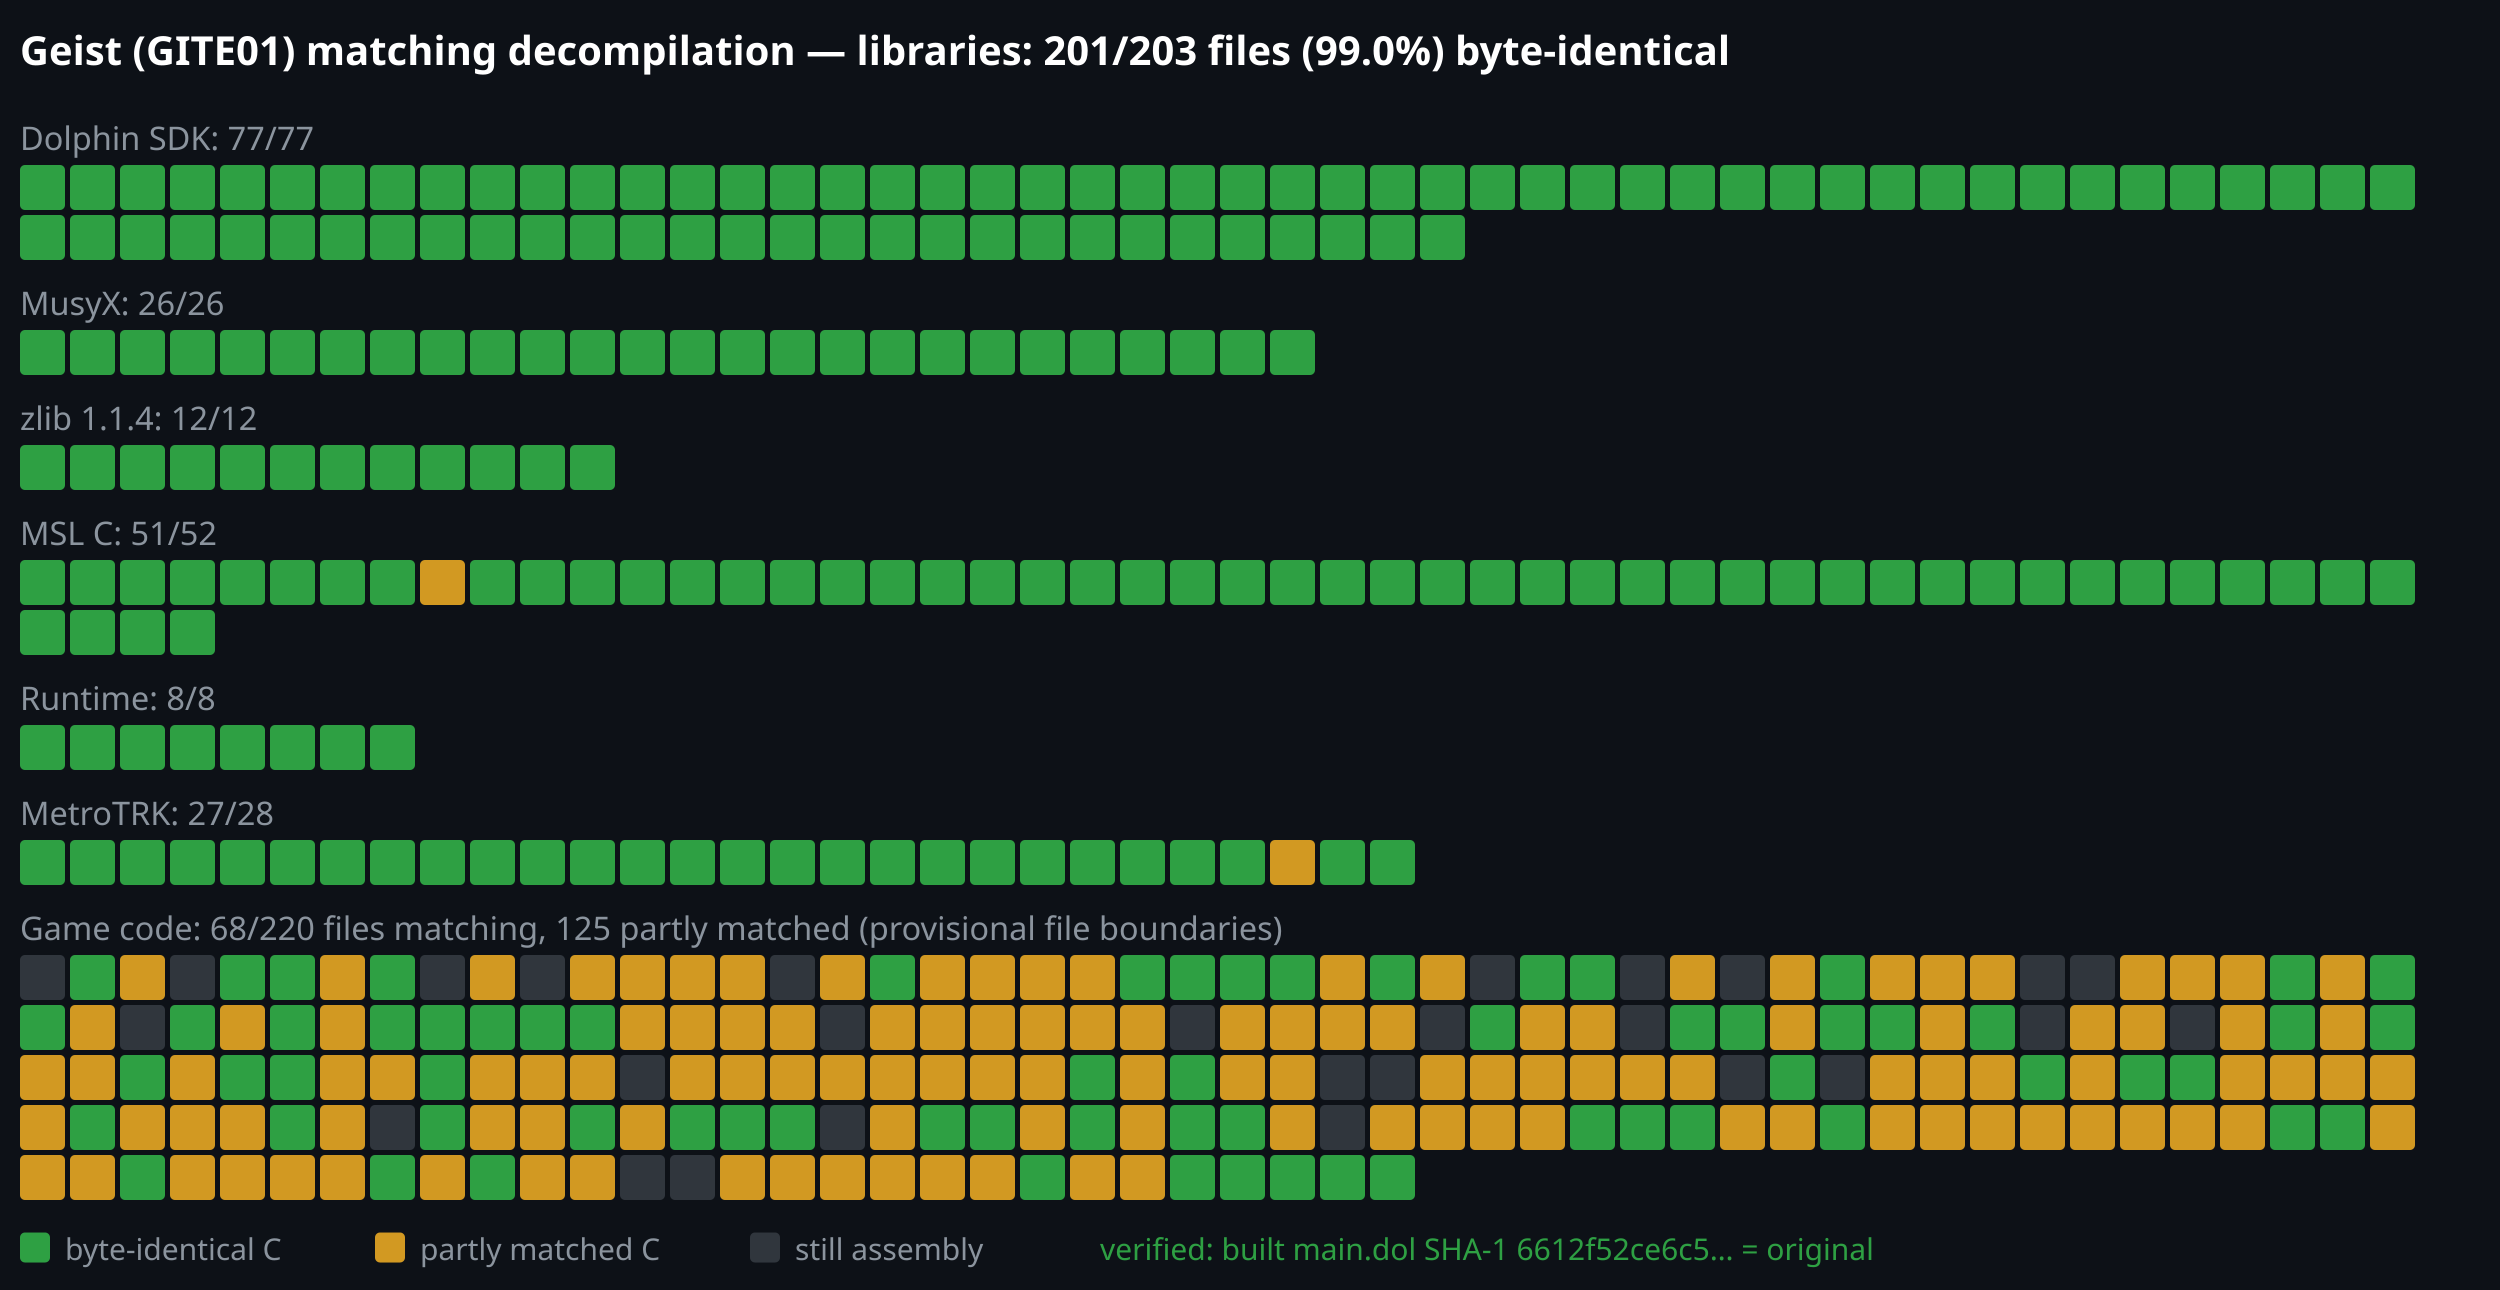
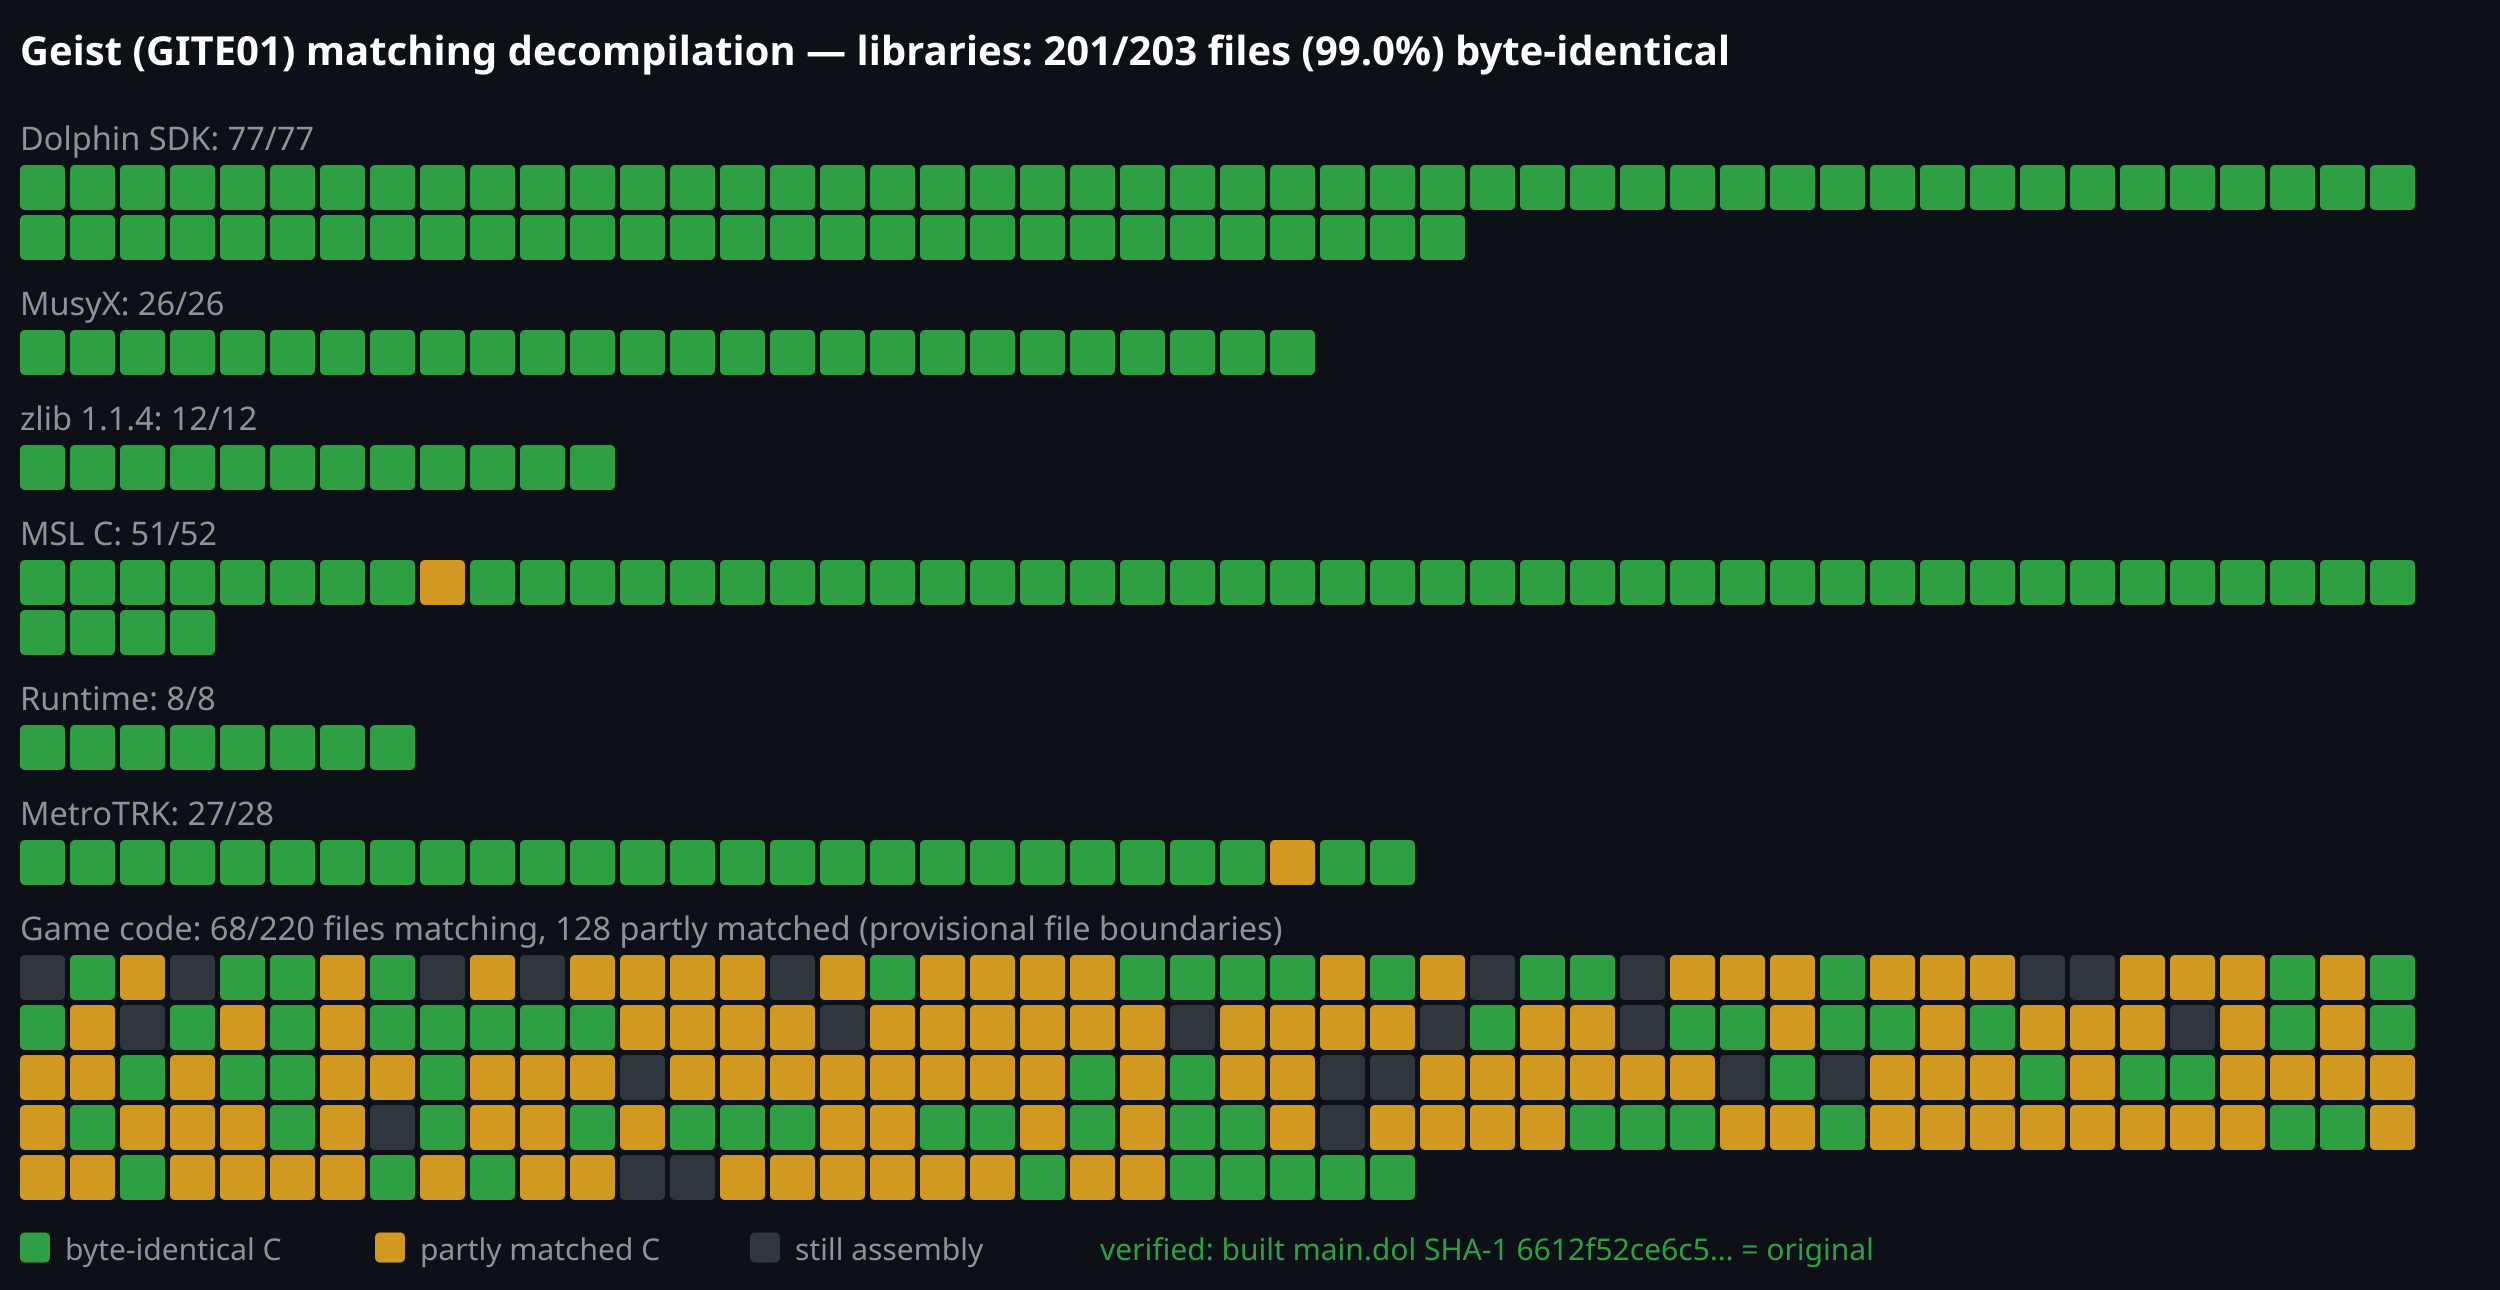
<svg xmlns="http://www.w3.org/2000/svg" viewBox="0 0 1000 516" width="1000" height="516">
  <rect width="1000" height="516" fill="#0d1117" />
  <text x="8" y="26" font-family="sans-serif" font-size="16" font-weight="bold" fill="#ffffff">Geist (GITE01) matching decompilation — libraries: 201/203 files (99.0%) byte-identical</text>
  <text x="8" y="60" font-family="sans-serif" font-size="13" font-weight="normal" fill="#8b949e">Dolphin SDK: 77/77</text>
  <rect x="8" y="66" width="18" height="18" rx="2" fill="#2ea043" />
  <rect x="28" y="66" width="18" height="18" rx="2" fill="#2ea043" />
  <rect x="48" y="66" width="18" height="18" rx="2" fill="#2ea043" />
  <rect x="68" y="66" width="18" height="18" rx="2" fill="#2ea043" />
  <rect x="88" y="66" width="18" height="18" rx="2" fill="#2ea043" />
  <rect x="108" y="66" width="18" height="18" rx="2" fill="#2ea043" />
  <rect x="128" y="66" width="18" height="18" rx="2" fill="#2ea043" />
  <rect x="148" y="66" width="18" height="18" rx="2" fill="#2ea043" />
  <rect x="168" y="66" width="18" height="18" rx="2" fill="#2ea043" />
  <rect x="188" y="66" width="18" height="18" rx="2" fill="#2ea043" />
  <rect x="208" y="66" width="18" height="18" rx="2" fill="#2ea043" />
  <rect x="228" y="66" width="18" height="18" rx="2" fill="#2ea043" />
  <rect x="248" y="66" width="18" height="18" rx="2" fill="#2ea043" />
  <rect x="268" y="66" width="18" height="18" rx="2" fill="#2ea043" />
  <rect x="288" y="66" width="18" height="18" rx="2" fill="#2ea043" />
  <rect x="308" y="66" width="18" height="18" rx="2" fill="#2ea043" />
  <rect x="328" y="66" width="18" height="18" rx="2" fill="#2ea043" />
  <rect x="348" y="66" width="18" height="18" rx="2" fill="#2ea043" />
  <rect x="368" y="66" width="18" height="18" rx="2" fill="#2ea043" />
  <rect x="388" y="66" width="18" height="18" rx="2" fill="#2ea043" />
  <rect x="408" y="66" width="18" height="18" rx="2" fill="#2ea043" />
  <rect x="428" y="66" width="18" height="18" rx="2" fill="#2ea043" />
  <rect x="448" y="66" width="18" height="18" rx="2" fill="#2ea043" />
  <rect x="468" y="66" width="18" height="18" rx="2" fill="#2ea043" />
  <rect x="488" y="66" width="18" height="18" rx="2" fill="#2ea043" />
  <rect x="508" y="66" width="18" height="18" rx="2" fill="#2ea043" />
  <rect x="528" y="66" width="18" height="18" rx="2" fill="#2ea043" />
  <rect x="548" y="66" width="18" height="18" rx="2" fill="#2ea043" />
  <rect x="568" y="66" width="18" height="18" rx="2" fill="#2ea043" />
  <rect x="588" y="66" width="18" height="18" rx="2" fill="#2ea043" />
  <rect x="608" y="66" width="18" height="18" rx="2" fill="#2ea043" />
  <rect x="628" y="66" width="18" height="18" rx="2" fill="#2ea043" />
  <rect x="648" y="66" width="18" height="18" rx="2" fill="#2ea043" />
  <rect x="668" y="66" width="18" height="18" rx="2" fill="#2ea043" />
  <rect x="688" y="66" width="18" height="18" rx="2" fill="#2ea043" />
  <rect x="708" y="66" width="18" height="18" rx="2" fill="#2ea043" />
  <rect x="728" y="66" width="18" height="18" rx="2" fill="#2ea043" />
  <rect x="748" y="66" width="18" height="18" rx="2" fill="#2ea043" />
  <rect x="768" y="66" width="18" height="18" rx="2" fill="#2ea043" />
  <rect x="788" y="66" width="18" height="18" rx="2" fill="#2ea043" />
  <rect x="808" y="66" width="18" height="18" rx="2" fill="#2ea043" />
  <rect x="828" y="66" width="18" height="18" rx="2" fill="#2ea043" />
  <rect x="848" y="66" width="18" height="18" rx="2" fill="#2ea043" />
  <rect x="868" y="66" width="18" height="18" rx="2" fill="#2ea043" />
  <rect x="888" y="66" width="18" height="18" rx="2" fill="#2ea043" />
  <rect x="908" y="66" width="18" height="18" rx="2" fill="#2ea043" />
  <rect x="928" y="66" width="18" height="18" rx="2" fill="#2ea043" />
  <rect x="948" y="66" width="18" height="18" rx="2" fill="#2ea043" />
  <rect x="8" y="86" width="18" height="18" rx="2" fill="#2ea043" />
  <rect x="28" y="86" width="18" height="18" rx="2" fill="#2ea043" />
  <rect x="48" y="86" width="18" height="18" rx="2" fill="#2ea043" />
  <rect x="68" y="86" width="18" height="18" rx="2" fill="#2ea043" />
  <rect x="88" y="86" width="18" height="18" rx="2" fill="#2ea043" />
  <rect x="108" y="86" width="18" height="18" rx="2" fill="#2ea043" />
  <rect x="128" y="86" width="18" height="18" rx="2" fill="#2ea043" />
  <rect x="148" y="86" width="18" height="18" rx="2" fill="#2ea043" />
  <rect x="168" y="86" width="18" height="18" rx="2" fill="#2ea043" />
  <rect x="188" y="86" width="18" height="18" rx="2" fill="#2ea043" />
  <rect x="208" y="86" width="18" height="18" rx="2" fill="#2ea043" />
  <rect x="228" y="86" width="18" height="18" rx="2" fill="#2ea043" />
  <rect x="248" y="86" width="18" height="18" rx="2" fill="#2ea043" />
  <rect x="268" y="86" width="18" height="18" rx="2" fill="#2ea043" />
  <rect x="288" y="86" width="18" height="18" rx="2" fill="#2ea043" />
  <rect x="308" y="86" width="18" height="18" rx="2" fill="#2ea043" />
  <rect x="328" y="86" width="18" height="18" rx="2" fill="#2ea043" />
  <rect x="348" y="86" width="18" height="18" rx="2" fill="#2ea043" />
  <rect x="368" y="86" width="18" height="18" rx="2" fill="#2ea043" />
  <rect x="388" y="86" width="18" height="18" rx="2" fill="#2ea043" />
  <rect x="408" y="86" width="18" height="18" rx="2" fill="#2ea043" />
  <rect x="428" y="86" width="18" height="18" rx="2" fill="#2ea043" />
  <rect x="448" y="86" width="18" height="18" rx="2" fill="#2ea043" />
  <rect x="468" y="86" width="18" height="18" rx="2" fill="#2ea043" />
  <rect x="488" y="86" width="18" height="18" rx="2" fill="#2ea043" />
  <rect x="508" y="86" width="18" height="18" rx="2" fill="#2ea043" />
  <rect x="528" y="86" width="18" height="18" rx="2" fill="#2ea043" />
  <rect x="548" y="86" width="18" height="18" rx="2" fill="#2ea043" />
  <rect x="568" y="86" width="18" height="18" rx="2" fill="#2ea043" />
  <text x="8" y="126" font-family="sans-serif" font-size="13" font-weight="normal" fill="#8b949e">MusyX: 26/26</text>
  <rect x="8" y="132" width="18" height="18" rx="2" fill="#2ea043" />
  <rect x="28" y="132" width="18" height="18" rx="2" fill="#2ea043" />
  <rect x="48" y="132" width="18" height="18" rx="2" fill="#2ea043" />
  <rect x="68" y="132" width="18" height="18" rx="2" fill="#2ea043" />
  <rect x="88" y="132" width="18" height="18" rx="2" fill="#2ea043" />
  <rect x="108" y="132" width="18" height="18" rx="2" fill="#2ea043" />
  <rect x="128" y="132" width="18" height="18" rx="2" fill="#2ea043" />
  <rect x="148" y="132" width="18" height="18" rx="2" fill="#2ea043" />
  <rect x="168" y="132" width="18" height="18" rx="2" fill="#2ea043" />
  <rect x="188" y="132" width="18" height="18" rx="2" fill="#2ea043" />
  <rect x="208" y="132" width="18" height="18" rx="2" fill="#2ea043" />
  <rect x="228" y="132" width="18" height="18" rx="2" fill="#2ea043" />
  <rect x="248" y="132" width="18" height="18" rx="2" fill="#2ea043" />
  <rect x="268" y="132" width="18" height="18" rx="2" fill="#2ea043" />
  <rect x="288" y="132" width="18" height="18" rx="2" fill="#2ea043" />
  <rect x="308" y="132" width="18" height="18" rx="2" fill="#2ea043" />
  <rect x="328" y="132" width="18" height="18" rx="2" fill="#2ea043" />
  <rect x="348" y="132" width="18" height="18" rx="2" fill="#2ea043" />
  <rect x="368" y="132" width="18" height="18" rx="2" fill="#2ea043" />
  <rect x="388" y="132" width="18" height="18" rx="2" fill="#2ea043" />
  <rect x="408" y="132" width="18" height="18" rx="2" fill="#2ea043" />
  <rect x="428" y="132" width="18" height="18" rx="2" fill="#2ea043" />
  <rect x="448" y="132" width="18" height="18" rx="2" fill="#2ea043" />
  <rect x="468" y="132" width="18" height="18" rx="2" fill="#2ea043" />
  <rect x="488" y="132" width="18" height="18" rx="2" fill="#2ea043" />
  <rect x="508" y="132" width="18" height="18" rx="2" fill="#2ea043" />
  <text x="8" y="172" font-family="sans-serif" font-size="13" font-weight="normal" fill="#8b949e">zlib 1.1.4: 12/12</text>
  <rect x="8" y="178" width="18" height="18" rx="2" fill="#2ea043" />
  <rect x="28" y="178" width="18" height="18" rx="2" fill="#2ea043" />
  <rect x="48" y="178" width="18" height="18" rx="2" fill="#2ea043" />
  <rect x="68" y="178" width="18" height="18" rx="2" fill="#2ea043" />
  <rect x="88" y="178" width="18" height="18" rx="2" fill="#2ea043" />
  <rect x="108" y="178" width="18" height="18" rx="2" fill="#2ea043" />
  <rect x="128" y="178" width="18" height="18" rx="2" fill="#2ea043" />
  <rect x="148" y="178" width="18" height="18" rx="2" fill="#2ea043" />
  <rect x="168" y="178" width="18" height="18" rx="2" fill="#2ea043" />
  <rect x="188" y="178" width="18" height="18" rx="2" fill="#2ea043" />
  <rect x="208" y="178" width="18" height="18" rx="2" fill="#2ea043" />
  <rect x="228" y="178" width="18" height="18" rx="2" fill="#2ea043" />
  <text x="8" y="218" font-family="sans-serif" font-size="13" font-weight="normal" fill="#8b949e">MSL C: 51/52</text>
  <rect x="8" y="224" width="18" height="18" rx="2" fill="#2ea043" />
  <rect x="28" y="224" width="18" height="18" rx="2" fill="#2ea043" />
  <rect x="48" y="224" width="18" height="18" rx="2" fill="#2ea043" />
  <rect x="68" y="224" width="18" height="18" rx="2" fill="#2ea043" />
  <rect x="88" y="224" width="18" height="18" rx="2" fill="#2ea043" />
  <rect x="108" y="224" width="18" height="18" rx="2" fill="#2ea043" />
  <rect x="128" y="224" width="18" height="18" rx="2" fill="#2ea043" />
  <rect x="148" y="224" width="18" height="18" rx="2" fill="#2ea043" />
  <rect x="168" y="224" width="18" height="18" rx="2" fill="#d29922" />
  <rect x="188" y="224" width="18" height="18" rx="2" fill="#2ea043" />
  <rect x="208" y="224" width="18" height="18" rx="2" fill="#2ea043" />
  <rect x="228" y="224" width="18" height="18" rx="2" fill="#2ea043" />
  <rect x="248" y="224" width="18" height="18" rx="2" fill="#2ea043" />
  <rect x="268" y="224" width="18" height="18" rx="2" fill="#2ea043" />
  <rect x="288" y="224" width="18" height="18" rx="2" fill="#2ea043" />
  <rect x="308" y="224" width="18" height="18" rx="2" fill="#2ea043" />
  <rect x="328" y="224" width="18" height="18" rx="2" fill="#2ea043" />
  <rect x="348" y="224" width="18" height="18" rx="2" fill="#2ea043" />
  <rect x="368" y="224" width="18" height="18" rx="2" fill="#2ea043" />
  <rect x="388" y="224" width="18" height="18" rx="2" fill="#2ea043" />
  <rect x="408" y="224" width="18" height="18" rx="2" fill="#2ea043" />
  <rect x="428" y="224" width="18" height="18" rx="2" fill="#2ea043" />
  <rect x="448" y="224" width="18" height="18" rx="2" fill="#2ea043" />
  <rect x="468" y="224" width="18" height="18" rx="2" fill="#2ea043" />
  <rect x="488" y="224" width="18" height="18" rx="2" fill="#2ea043" />
  <rect x="508" y="224" width="18" height="18" rx="2" fill="#2ea043" />
  <rect x="528" y="224" width="18" height="18" rx="2" fill="#2ea043" />
  <rect x="548" y="224" width="18" height="18" rx="2" fill="#2ea043" />
  <rect x="568" y="224" width="18" height="18" rx="2" fill="#2ea043" />
  <rect x="588" y="224" width="18" height="18" rx="2" fill="#2ea043" />
  <rect x="608" y="224" width="18" height="18" rx="2" fill="#2ea043" />
  <rect x="628" y="224" width="18" height="18" rx="2" fill="#2ea043" />
  <rect x="648" y="224" width="18" height="18" rx="2" fill="#2ea043" />
  <rect x="668" y="224" width="18" height="18" rx="2" fill="#2ea043" />
  <rect x="688" y="224" width="18" height="18" rx="2" fill="#2ea043" />
  <rect x="708" y="224" width="18" height="18" rx="2" fill="#2ea043" />
  <rect x="728" y="224" width="18" height="18" rx="2" fill="#2ea043" />
  <rect x="748" y="224" width="18" height="18" rx="2" fill="#2ea043" />
  <rect x="768" y="224" width="18" height="18" rx="2" fill="#2ea043" />
  <rect x="788" y="224" width="18" height="18" rx="2" fill="#2ea043" />
  <rect x="808" y="224" width="18" height="18" rx="2" fill="#2ea043" />
  <rect x="828" y="224" width="18" height="18" rx="2" fill="#2ea043" />
  <rect x="848" y="224" width="18" height="18" rx="2" fill="#2ea043" />
  <rect x="868" y="224" width="18" height="18" rx="2" fill="#2ea043" />
  <rect x="888" y="224" width="18" height="18" rx="2" fill="#2ea043" />
  <rect x="908" y="224" width="18" height="18" rx="2" fill="#2ea043" />
  <rect x="928" y="224" width="18" height="18" rx="2" fill="#2ea043" />
  <rect x="948" y="224" width="18" height="18" rx="2" fill="#2ea043" />
  <rect x="8" y="244" width="18" height="18" rx="2" fill="#2ea043" />
  <rect x="28" y="244" width="18" height="18" rx="2" fill="#2ea043" />
  <rect x="48" y="244" width="18" height="18" rx="2" fill="#2ea043" />
  <rect x="68" y="244" width="18" height="18" rx="2" fill="#2ea043" />
  <text x="8" y="284" font-family="sans-serif" font-size="13" font-weight="normal" fill="#8b949e">Runtime: 8/8</text>
  <rect x="8" y="290" width="18" height="18" rx="2" fill="#2ea043" />
  <rect x="28" y="290" width="18" height="18" rx="2" fill="#2ea043" />
  <rect x="48" y="290" width="18" height="18" rx="2" fill="#2ea043" />
  <rect x="68" y="290" width="18" height="18" rx="2" fill="#2ea043" />
  <rect x="88" y="290" width="18" height="18" rx="2" fill="#2ea043" />
  <rect x="108" y="290" width="18" height="18" rx="2" fill="#2ea043" />
  <rect x="128" y="290" width="18" height="18" rx="2" fill="#2ea043" />
  <rect x="148" y="290" width="18" height="18" rx="2" fill="#2ea043" />
  <text x="8" y="330" font-family="sans-serif" font-size="13" font-weight="normal" fill="#8b949e">MetroTRK: 27/28</text>
  <rect x="8" y="336" width="18" height="18" rx="2" fill="#2ea043" />
  <rect x="28" y="336" width="18" height="18" rx="2" fill="#2ea043" />
  <rect x="48" y="336" width="18" height="18" rx="2" fill="#2ea043" />
  <rect x="68" y="336" width="18" height="18" rx="2" fill="#2ea043" />
  <rect x="88" y="336" width="18" height="18" rx="2" fill="#2ea043" />
  <rect x="108" y="336" width="18" height="18" rx="2" fill="#2ea043" />
  <rect x="128" y="336" width="18" height="18" rx="2" fill="#2ea043" />
  <rect x="148" y="336" width="18" height="18" rx="2" fill="#2ea043" />
  <rect x="168" y="336" width="18" height="18" rx="2" fill="#2ea043" />
  <rect x="188" y="336" width="18" height="18" rx="2" fill="#2ea043" />
  <rect x="208" y="336" width="18" height="18" rx="2" fill="#2ea043" />
  <rect x="228" y="336" width="18" height="18" rx="2" fill="#2ea043" />
  <rect x="248" y="336" width="18" height="18" rx="2" fill="#2ea043" />
  <rect x="268" y="336" width="18" height="18" rx="2" fill="#2ea043" />
  <rect x="288" y="336" width="18" height="18" rx="2" fill="#2ea043" />
  <rect x="308" y="336" width="18" height="18" rx="2" fill="#2ea043" />
  <rect x="328" y="336" width="18" height="18" rx="2" fill="#2ea043" />
  <rect x="348" y="336" width="18" height="18" rx="2" fill="#2ea043" />
  <rect x="368" y="336" width="18" height="18" rx="2" fill="#2ea043" />
  <rect x="388" y="336" width="18" height="18" rx="2" fill="#2ea043" />
  <rect x="408" y="336" width="18" height="18" rx="2" fill="#2ea043" />
  <rect x="428" y="336" width="18" height="18" rx="2" fill="#2ea043" />
  <rect x="448" y="336" width="18" height="18" rx="2" fill="#2ea043" />
  <rect x="468" y="336" width="18" height="18" rx="2" fill="#2ea043" />
  <rect x="488" y="336" width="18" height="18" rx="2" fill="#2ea043" />
  <rect x="508" y="336" width="18" height="18" rx="2" fill="#d29922" />
  <rect x="528" y="336" width="18" height="18" rx="2" fill="#2ea043" />
  <rect x="548" y="336" width="18" height="18" rx="2" fill="#2ea043" />
-   <text x="8" y="376" font-family="sans-serif" font-size="13" font-weight="normal" fill="#8b949e">Game code: 68/220 files matching, 125 partly matched (provisional file boundaries)</text>
+   <text x="8" y="376" font-family="sans-serif" font-size="13" font-weight="normal" fill="#8b949e">Game code: 68/220 files matching, 128 partly matched (provisional file boundaries)</text>
  <rect x="8" y="382" width="18" height="18" rx="2" fill="#30363d" />
  <rect x="28" y="382" width="18" height="18" rx="2" fill="#2ea043" />
  <rect x="48" y="382" width="18" height="18" rx="2" fill="#d29922" />
  <rect x="68" y="382" width="18" height="18" rx="2" fill="#30363d" />
  <rect x="88" y="382" width="18" height="18" rx="2" fill="#2ea043" />
  <rect x="108" y="382" width="18" height="18" rx="2" fill="#2ea043" />
  <rect x="128" y="382" width="18" height="18" rx="2" fill="#d29922" />
  <rect x="148" y="382" width="18" height="18" rx="2" fill="#2ea043" />
  <rect x="168" y="382" width="18" height="18" rx="2" fill="#30363d" />
  <rect x="188" y="382" width="18" height="18" rx="2" fill="#d29922" />
  <rect x="208" y="382" width="18" height="18" rx="2" fill="#30363d" />
  <rect x="228" y="382" width="18" height="18" rx="2" fill="#d29922" />
  <rect x="248" y="382" width="18" height="18" rx="2" fill="#d29922" />
  <rect x="268" y="382" width="18" height="18" rx="2" fill="#d29922" />
  <rect x="288" y="382" width="18" height="18" rx="2" fill="#d29922" />
  <rect x="308" y="382" width="18" height="18" rx="2" fill="#30363d" />
  <rect x="328" y="382" width="18" height="18" rx="2" fill="#d29922" />
  <rect x="348" y="382" width="18" height="18" rx="2" fill="#2ea043" />
  <rect x="368" y="382" width="18" height="18" rx="2" fill="#d29922" />
  <rect x="388" y="382" width="18" height="18" rx="2" fill="#d29922" />
  <rect x="408" y="382" width="18" height="18" rx="2" fill="#d29922" />
  <rect x="428" y="382" width="18" height="18" rx="2" fill="#d29922" />
  <rect x="448" y="382" width="18" height="18" rx="2" fill="#2ea043" />
  <rect x="468" y="382" width="18" height="18" rx="2" fill="#2ea043" />
  <rect x="488" y="382" width="18" height="18" rx="2" fill="#2ea043" />
  <rect x="508" y="382" width="18" height="18" rx="2" fill="#2ea043" />
  <rect x="528" y="382" width="18" height="18" rx="2" fill="#d29922" />
  <rect x="548" y="382" width="18" height="18" rx="2" fill="#2ea043" />
  <rect x="568" y="382" width="18" height="18" rx="2" fill="#d29922" />
  <rect x="588" y="382" width="18" height="18" rx="2" fill="#30363d" />
  <rect x="608" y="382" width="18" height="18" rx="2" fill="#2ea043" />
  <rect x="628" y="382" width="18" height="18" rx="2" fill="#2ea043" />
  <rect x="648" y="382" width="18" height="18" rx="2" fill="#30363d" />
  <rect x="668" y="382" width="18" height="18" rx="2" fill="#d29922" />
-   <rect x="688" y="382" width="18" height="18" rx="2" fill="#30363d" />
+   <rect x="688" y="382" width="18" height="18" rx="2" fill="#d29922" />
  <rect x="708" y="382" width="18" height="18" rx="2" fill="#d29922" />
  <rect x="728" y="382" width="18" height="18" rx="2" fill="#2ea043" />
  <rect x="748" y="382" width="18" height="18" rx="2" fill="#d29922" />
  <rect x="768" y="382" width="18" height="18" rx="2" fill="#d29922" />
  <rect x="788" y="382" width="18" height="18" rx="2" fill="#d29922" />
  <rect x="808" y="382" width="18" height="18" rx="2" fill="#30363d" />
  <rect x="828" y="382" width="18" height="18" rx="2" fill="#30363d" />
  <rect x="848" y="382" width="18" height="18" rx="2" fill="#d29922" />
  <rect x="868" y="382" width="18" height="18" rx="2" fill="#d29922" />
  <rect x="888" y="382" width="18" height="18" rx="2" fill="#d29922" />
  <rect x="908" y="382" width="18" height="18" rx="2" fill="#2ea043" />
  <rect x="928" y="382" width="18" height="18" rx="2" fill="#d29922" />
  <rect x="948" y="382" width="18" height="18" rx="2" fill="#2ea043" />
  <rect x="8" y="402" width="18" height="18" rx="2" fill="#2ea043" />
  <rect x="28" y="402" width="18" height="18" rx="2" fill="#d29922" />
  <rect x="48" y="402" width="18" height="18" rx="2" fill="#30363d" />
  <rect x="68" y="402" width="18" height="18" rx="2" fill="#2ea043" />
  <rect x="88" y="402" width="18" height="18" rx="2" fill="#d29922" />
  <rect x="108" y="402" width="18" height="18" rx="2" fill="#2ea043" />
  <rect x="128" y="402" width="18" height="18" rx="2" fill="#d29922" />
  <rect x="148" y="402" width="18" height="18" rx="2" fill="#2ea043" />
  <rect x="168" y="402" width="18" height="18" rx="2" fill="#2ea043" />
  <rect x="188" y="402" width="18" height="18" rx="2" fill="#2ea043" />
  <rect x="208" y="402" width="18" height="18" rx="2" fill="#2ea043" />
  <rect x="228" y="402" width="18" height="18" rx="2" fill="#2ea043" />
  <rect x="248" y="402" width="18" height="18" rx="2" fill="#d29922" />
  <rect x="268" y="402" width="18" height="18" rx="2" fill="#d29922" />
  <rect x="288" y="402" width="18" height="18" rx="2" fill="#d29922" />
  <rect x="308" y="402" width="18" height="18" rx="2" fill="#d29922" />
  <rect x="328" y="402" width="18" height="18" rx="2" fill="#30363d" />
  <rect x="348" y="402" width="18" height="18" rx="2" fill="#d29922" />
  <rect x="368" y="402" width="18" height="18" rx="2" fill="#d29922" />
  <rect x="388" y="402" width="18" height="18" rx="2" fill="#d29922" />
  <rect x="408" y="402" width="18" height="18" rx="2" fill="#d29922" />
  <rect x="428" y="402" width="18" height="18" rx="2" fill="#d29922" />
  <rect x="448" y="402" width="18" height="18" rx="2" fill="#d29922" />
  <rect x="468" y="402" width="18" height="18" rx="2" fill="#30363d" />
  <rect x="488" y="402" width="18" height="18" rx="2" fill="#d29922" />
  <rect x="508" y="402" width="18" height="18" rx="2" fill="#d29922" />
  <rect x="528" y="402" width="18" height="18" rx="2" fill="#d29922" />
  <rect x="548" y="402" width="18" height="18" rx="2" fill="#d29922" />
  <rect x="568" y="402" width="18" height="18" rx="2" fill="#30363d" />
  <rect x="588" y="402" width="18" height="18" rx="2" fill="#2ea043" />
  <rect x="608" y="402" width="18" height="18" rx="2" fill="#d29922" />
  <rect x="628" y="402" width="18" height="18" rx="2" fill="#d29922" />
  <rect x="648" y="402" width="18" height="18" rx="2" fill="#30363d" />
  <rect x="668" y="402" width="18" height="18" rx="2" fill="#2ea043" />
  <rect x="688" y="402" width="18" height="18" rx="2" fill="#2ea043" />
  <rect x="708" y="402" width="18" height="18" rx="2" fill="#d29922" />
  <rect x="728" y="402" width="18" height="18" rx="2" fill="#2ea043" />
  <rect x="748" y="402" width="18" height="18" rx="2" fill="#2ea043" />
  <rect x="768" y="402" width="18" height="18" rx="2" fill="#d29922" />
  <rect x="788" y="402" width="18" height="18" rx="2" fill="#2ea043" />
-   <rect x="808" y="402" width="18" height="18" rx="2" fill="#30363d" />
+   <rect x="808" y="402" width="18" height="18" rx="2" fill="#d29922" />
  <rect x="828" y="402" width="18" height="18" rx="2" fill="#d29922" />
  <rect x="848" y="402" width="18" height="18" rx="2" fill="#d29922" />
  <rect x="868" y="402" width="18" height="18" rx="2" fill="#30363d" />
  <rect x="888" y="402" width="18" height="18" rx="2" fill="#d29922" />
  <rect x="908" y="402" width="18" height="18" rx="2" fill="#2ea043" />
  <rect x="928" y="402" width="18" height="18" rx="2" fill="#d29922" />
  <rect x="948" y="402" width="18" height="18" rx="2" fill="#2ea043" />
  <rect x="8" y="422" width="18" height="18" rx="2" fill="#d29922" />
  <rect x="28" y="422" width="18" height="18" rx="2" fill="#d29922" />
  <rect x="48" y="422" width="18" height="18" rx="2" fill="#2ea043" />
  <rect x="68" y="422" width="18" height="18" rx="2" fill="#d29922" />
  <rect x="88" y="422" width="18" height="18" rx="2" fill="#2ea043" />
  <rect x="108" y="422" width="18" height="18" rx="2" fill="#2ea043" />
  <rect x="128" y="422" width="18" height="18" rx="2" fill="#d29922" />
  <rect x="148" y="422" width="18" height="18" rx="2" fill="#d29922" />
  <rect x="168" y="422" width="18" height="18" rx="2" fill="#2ea043" />
  <rect x="188" y="422" width="18" height="18" rx="2" fill="#d29922" />
  <rect x="208" y="422" width="18" height="18" rx="2" fill="#d29922" />
  <rect x="228" y="422" width="18" height="18" rx="2" fill="#d29922" />
  <rect x="248" y="422" width="18" height="18" rx="2" fill="#30363d" />
  <rect x="268" y="422" width="18" height="18" rx="2" fill="#d29922" />
  <rect x="288" y="422" width="18" height="18" rx="2" fill="#d29922" />
  <rect x="308" y="422" width="18" height="18" rx="2" fill="#d29922" />
  <rect x="328" y="422" width="18" height="18" rx="2" fill="#d29922" />
  <rect x="348" y="422" width="18" height="18" rx="2" fill="#d29922" />
  <rect x="368" y="422" width="18" height="18" rx="2" fill="#d29922" />
  <rect x="388" y="422" width="18" height="18" rx="2" fill="#d29922" />
  <rect x="408" y="422" width="18" height="18" rx="2" fill="#d29922" />
  <rect x="428" y="422" width="18" height="18" rx="2" fill="#2ea043" />
  <rect x="448" y="422" width="18" height="18" rx="2" fill="#d29922" />
  <rect x="468" y="422" width="18" height="18" rx="2" fill="#2ea043" />
  <rect x="488" y="422" width="18" height="18" rx="2" fill="#d29922" />
  <rect x="508" y="422" width="18" height="18" rx="2" fill="#d29922" />
  <rect x="528" y="422" width="18" height="18" rx="2" fill="#30363d" />
  <rect x="548" y="422" width="18" height="18" rx="2" fill="#30363d" />
  <rect x="568" y="422" width="18" height="18" rx="2" fill="#d29922" />
  <rect x="588" y="422" width="18" height="18" rx="2" fill="#d29922" />
  <rect x="608" y="422" width="18" height="18" rx="2" fill="#d29922" />
  <rect x="628" y="422" width="18" height="18" rx="2" fill="#d29922" />
  <rect x="648" y="422" width="18" height="18" rx="2" fill="#d29922" />
  <rect x="668" y="422" width="18" height="18" rx="2" fill="#d29922" />
  <rect x="688" y="422" width="18" height="18" rx="2" fill="#30363d" />
  <rect x="708" y="422" width="18" height="18" rx="2" fill="#2ea043" />
  <rect x="728" y="422" width="18" height="18" rx="2" fill="#30363d" />
  <rect x="748" y="422" width="18" height="18" rx="2" fill="#d29922" />
  <rect x="768" y="422" width="18" height="18" rx="2" fill="#d29922" />
  <rect x="788" y="422" width="18" height="18" rx="2" fill="#d29922" />
  <rect x="808" y="422" width="18" height="18" rx="2" fill="#2ea043" />
  <rect x="828" y="422" width="18" height="18" rx="2" fill="#d29922" />
  <rect x="848" y="422" width="18" height="18" rx="2" fill="#2ea043" />
  <rect x="868" y="422" width="18" height="18" rx="2" fill="#2ea043" />
  <rect x="888" y="422" width="18" height="18" rx="2" fill="#d29922" />
  <rect x="908" y="422" width="18" height="18" rx="2" fill="#d29922" />
  <rect x="928" y="422" width="18" height="18" rx="2" fill="#d29922" />
  <rect x="948" y="422" width="18" height="18" rx="2" fill="#d29922" />
  <rect x="8" y="442" width="18" height="18" rx="2" fill="#d29922" />
  <rect x="28" y="442" width="18" height="18" rx="2" fill="#2ea043" />
  <rect x="48" y="442" width="18" height="18" rx="2" fill="#d29922" />
  <rect x="68" y="442" width="18" height="18" rx="2" fill="#d29922" />
  <rect x="88" y="442" width="18" height="18" rx="2" fill="#d29922" />
  <rect x="108" y="442" width="18" height="18" rx="2" fill="#2ea043" />
  <rect x="128" y="442" width="18" height="18" rx="2" fill="#d29922" />
  <rect x="148" y="442" width="18" height="18" rx="2" fill="#30363d" />
  <rect x="168" y="442" width="18" height="18" rx="2" fill="#2ea043" />
  <rect x="188" y="442" width="18" height="18" rx="2" fill="#d29922" />
  <rect x="208" y="442" width="18" height="18" rx="2" fill="#d29922" />
  <rect x="228" y="442" width="18" height="18" rx="2" fill="#2ea043" />
  <rect x="248" y="442" width="18" height="18" rx="2" fill="#d29922" />
  <rect x="268" y="442" width="18" height="18" rx="2" fill="#2ea043" />
  <rect x="288" y="442" width="18" height="18" rx="2" fill="#2ea043" />
  <rect x="308" y="442" width="18" height="18" rx="2" fill="#2ea043" />
-   <rect x="328" y="442" width="18" height="18" rx="2" fill="#30363d" />
+   <rect x="328" y="442" width="18" height="18" rx="2" fill="#d29922" />
  <rect x="348" y="442" width="18" height="18" rx="2" fill="#d29922" />
  <rect x="368" y="442" width="18" height="18" rx="2" fill="#2ea043" />
  <rect x="388" y="442" width="18" height="18" rx="2" fill="#2ea043" />
  <rect x="408" y="442" width="18" height="18" rx="2" fill="#d29922" />
  <rect x="428" y="442" width="18" height="18" rx="2" fill="#2ea043" />
  <rect x="448" y="442" width="18" height="18" rx="2" fill="#d29922" />
  <rect x="468" y="442" width="18" height="18" rx="2" fill="#2ea043" />
  <rect x="488" y="442" width="18" height="18" rx="2" fill="#2ea043" />
  <rect x="508" y="442" width="18" height="18" rx="2" fill="#d29922" />
  <rect x="528" y="442" width="18" height="18" rx="2" fill="#30363d" />
  <rect x="548" y="442" width="18" height="18" rx="2" fill="#d29922" />
  <rect x="568" y="442" width="18" height="18" rx="2" fill="#d29922" />
  <rect x="588" y="442" width="18" height="18" rx="2" fill="#d29922" />
  <rect x="608" y="442" width="18" height="18" rx="2" fill="#d29922" />
  <rect x="628" y="442" width="18" height="18" rx="2" fill="#2ea043" />
  <rect x="648" y="442" width="18" height="18" rx="2" fill="#2ea043" />
  <rect x="668" y="442" width="18" height="18" rx="2" fill="#2ea043" />
  <rect x="688" y="442" width="18" height="18" rx="2" fill="#d29922" />
  <rect x="708" y="442" width="18" height="18" rx="2" fill="#d29922" />
  <rect x="728" y="442" width="18" height="18" rx="2" fill="#2ea043" />
  <rect x="748" y="442" width="18" height="18" rx="2" fill="#d29922" />
  <rect x="768" y="442" width="18" height="18" rx="2" fill="#d29922" />
  <rect x="788" y="442" width="18" height="18" rx="2" fill="#d29922" />
  <rect x="808" y="442" width="18" height="18" rx="2" fill="#d29922" />
  <rect x="828" y="442" width="18" height="18" rx="2" fill="#d29922" />
  <rect x="848" y="442" width="18" height="18" rx="2" fill="#d29922" />
  <rect x="868" y="442" width="18" height="18" rx="2" fill="#d29922" />
  <rect x="888" y="442" width="18" height="18" rx="2" fill="#d29922" />
  <rect x="908" y="442" width="18" height="18" rx="2" fill="#2ea043" />
  <rect x="928" y="442" width="18" height="18" rx="2" fill="#2ea043" />
  <rect x="948" y="442" width="18" height="18" rx="2" fill="#d29922" />
  <rect x="8" y="462" width="18" height="18" rx="2" fill="#d29922" />
  <rect x="28" y="462" width="18" height="18" rx="2" fill="#d29922" />
  <rect x="48" y="462" width="18" height="18" rx="2" fill="#2ea043" />
  <rect x="68" y="462" width="18" height="18" rx="2" fill="#d29922" />
  <rect x="88" y="462" width="18" height="18" rx="2" fill="#d29922" />
  <rect x="108" y="462" width="18" height="18" rx="2" fill="#d29922" />
  <rect x="128" y="462" width="18" height="18" rx="2" fill="#d29922" />
  <rect x="148" y="462" width="18" height="18" rx="2" fill="#2ea043" />
  <rect x="168" y="462" width="18" height="18" rx="2" fill="#d29922" />
  <rect x="188" y="462" width="18" height="18" rx="2" fill="#2ea043" />
  <rect x="208" y="462" width="18" height="18" rx="2" fill="#d29922" />
  <rect x="228" y="462" width="18" height="18" rx="2" fill="#d29922" />
  <rect x="248" y="462" width="18" height="18" rx="2" fill="#30363d" />
  <rect x="268" y="462" width="18" height="18" rx="2" fill="#30363d" />
  <rect x="288" y="462" width="18" height="18" rx="2" fill="#d29922" />
  <rect x="308" y="462" width="18" height="18" rx="2" fill="#d29922" />
  <rect x="328" y="462" width="18" height="18" rx="2" fill="#d29922" />
  <rect x="348" y="462" width="18" height="18" rx="2" fill="#d29922" />
  <rect x="368" y="462" width="18" height="18" rx="2" fill="#d29922" />
  <rect x="388" y="462" width="18" height="18" rx="2" fill="#d29922" />
  <rect x="408" y="462" width="18" height="18" rx="2" fill="#2ea043" />
  <rect x="428" y="462" width="18" height="18" rx="2" fill="#d29922" />
  <rect x="448" y="462" width="18" height="18" rx="2" fill="#d29922" />
  <rect x="468" y="462" width="18" height="18" rx="2" fill="#2ea043" />
  <rect x="488" y="462" width="18" height="18" rx="2" fill="#2ea043" />
  <rect x="508" y="462" width="18" height="18" rx="2" fill="#2ea043" />
  <rect x="528" y="462" width="18" height="18" rx="2" fill="#2ea043" />
  <rect x="548" y="462" width="18" height="18" rx="2" fill="#2ea043" />
  <rect x="8" y="493" width="12" height="12" rx="2" fill="#2ea043" />
  <text x="26" y="504" font-family="sans-serif" font-size="12" font-weight="normal" fill="#8b949e">byte-identical C</text>
  <rect x="150" y="493" width="12" height="12" rx="2" fill="#d29922" />
  <text x="168" y="504" font-family="sans-serif" font-size="12" font-weight="normal" fill="#8b949e">partly matched C</text>
  <rect x="300" y="493" width="12" height="12" rx="2" fill="#30363d" />
  <text x="318" y="504" font-family="sans-serif" font-size="12" font-weight="normal" fill="#8b949e">still assembly</text>
  <text x="440" y="504" font-family="sans-serif" font-size="12" font-weight="normal" fill="#2ea043">verified: built main.dol SHA-1 6612f52ce6c5… = original</text>
</svg>
